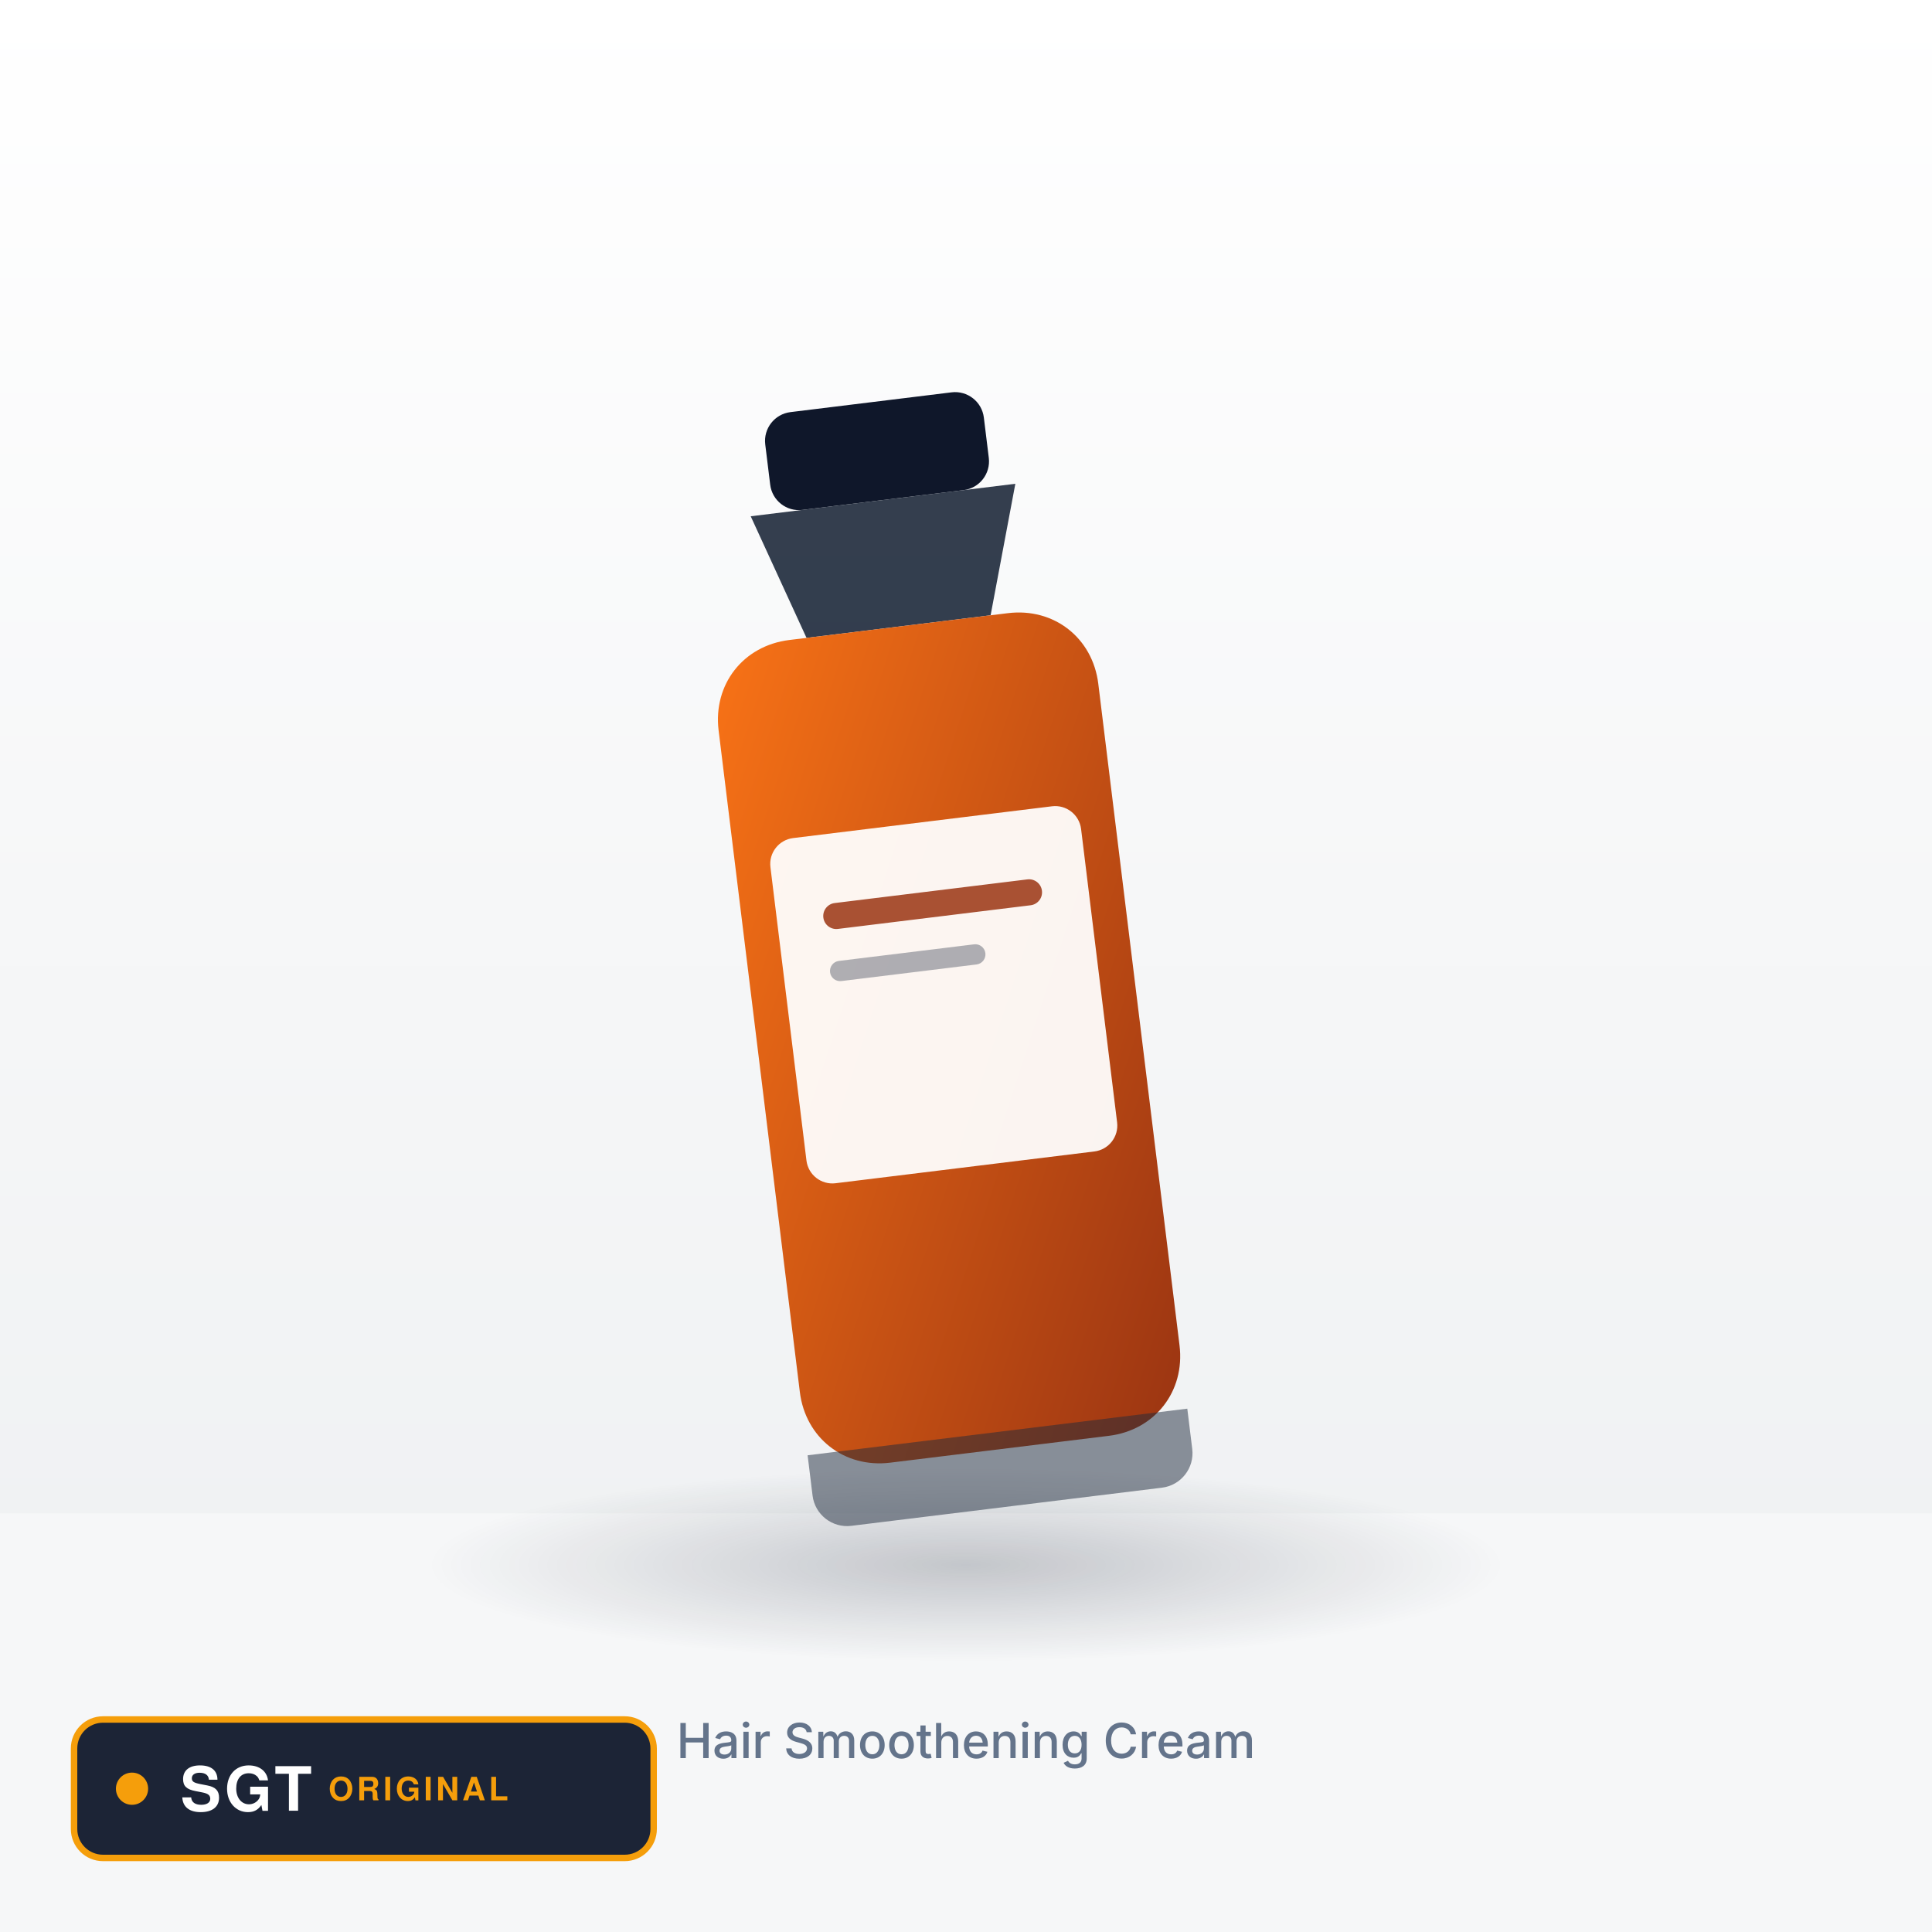
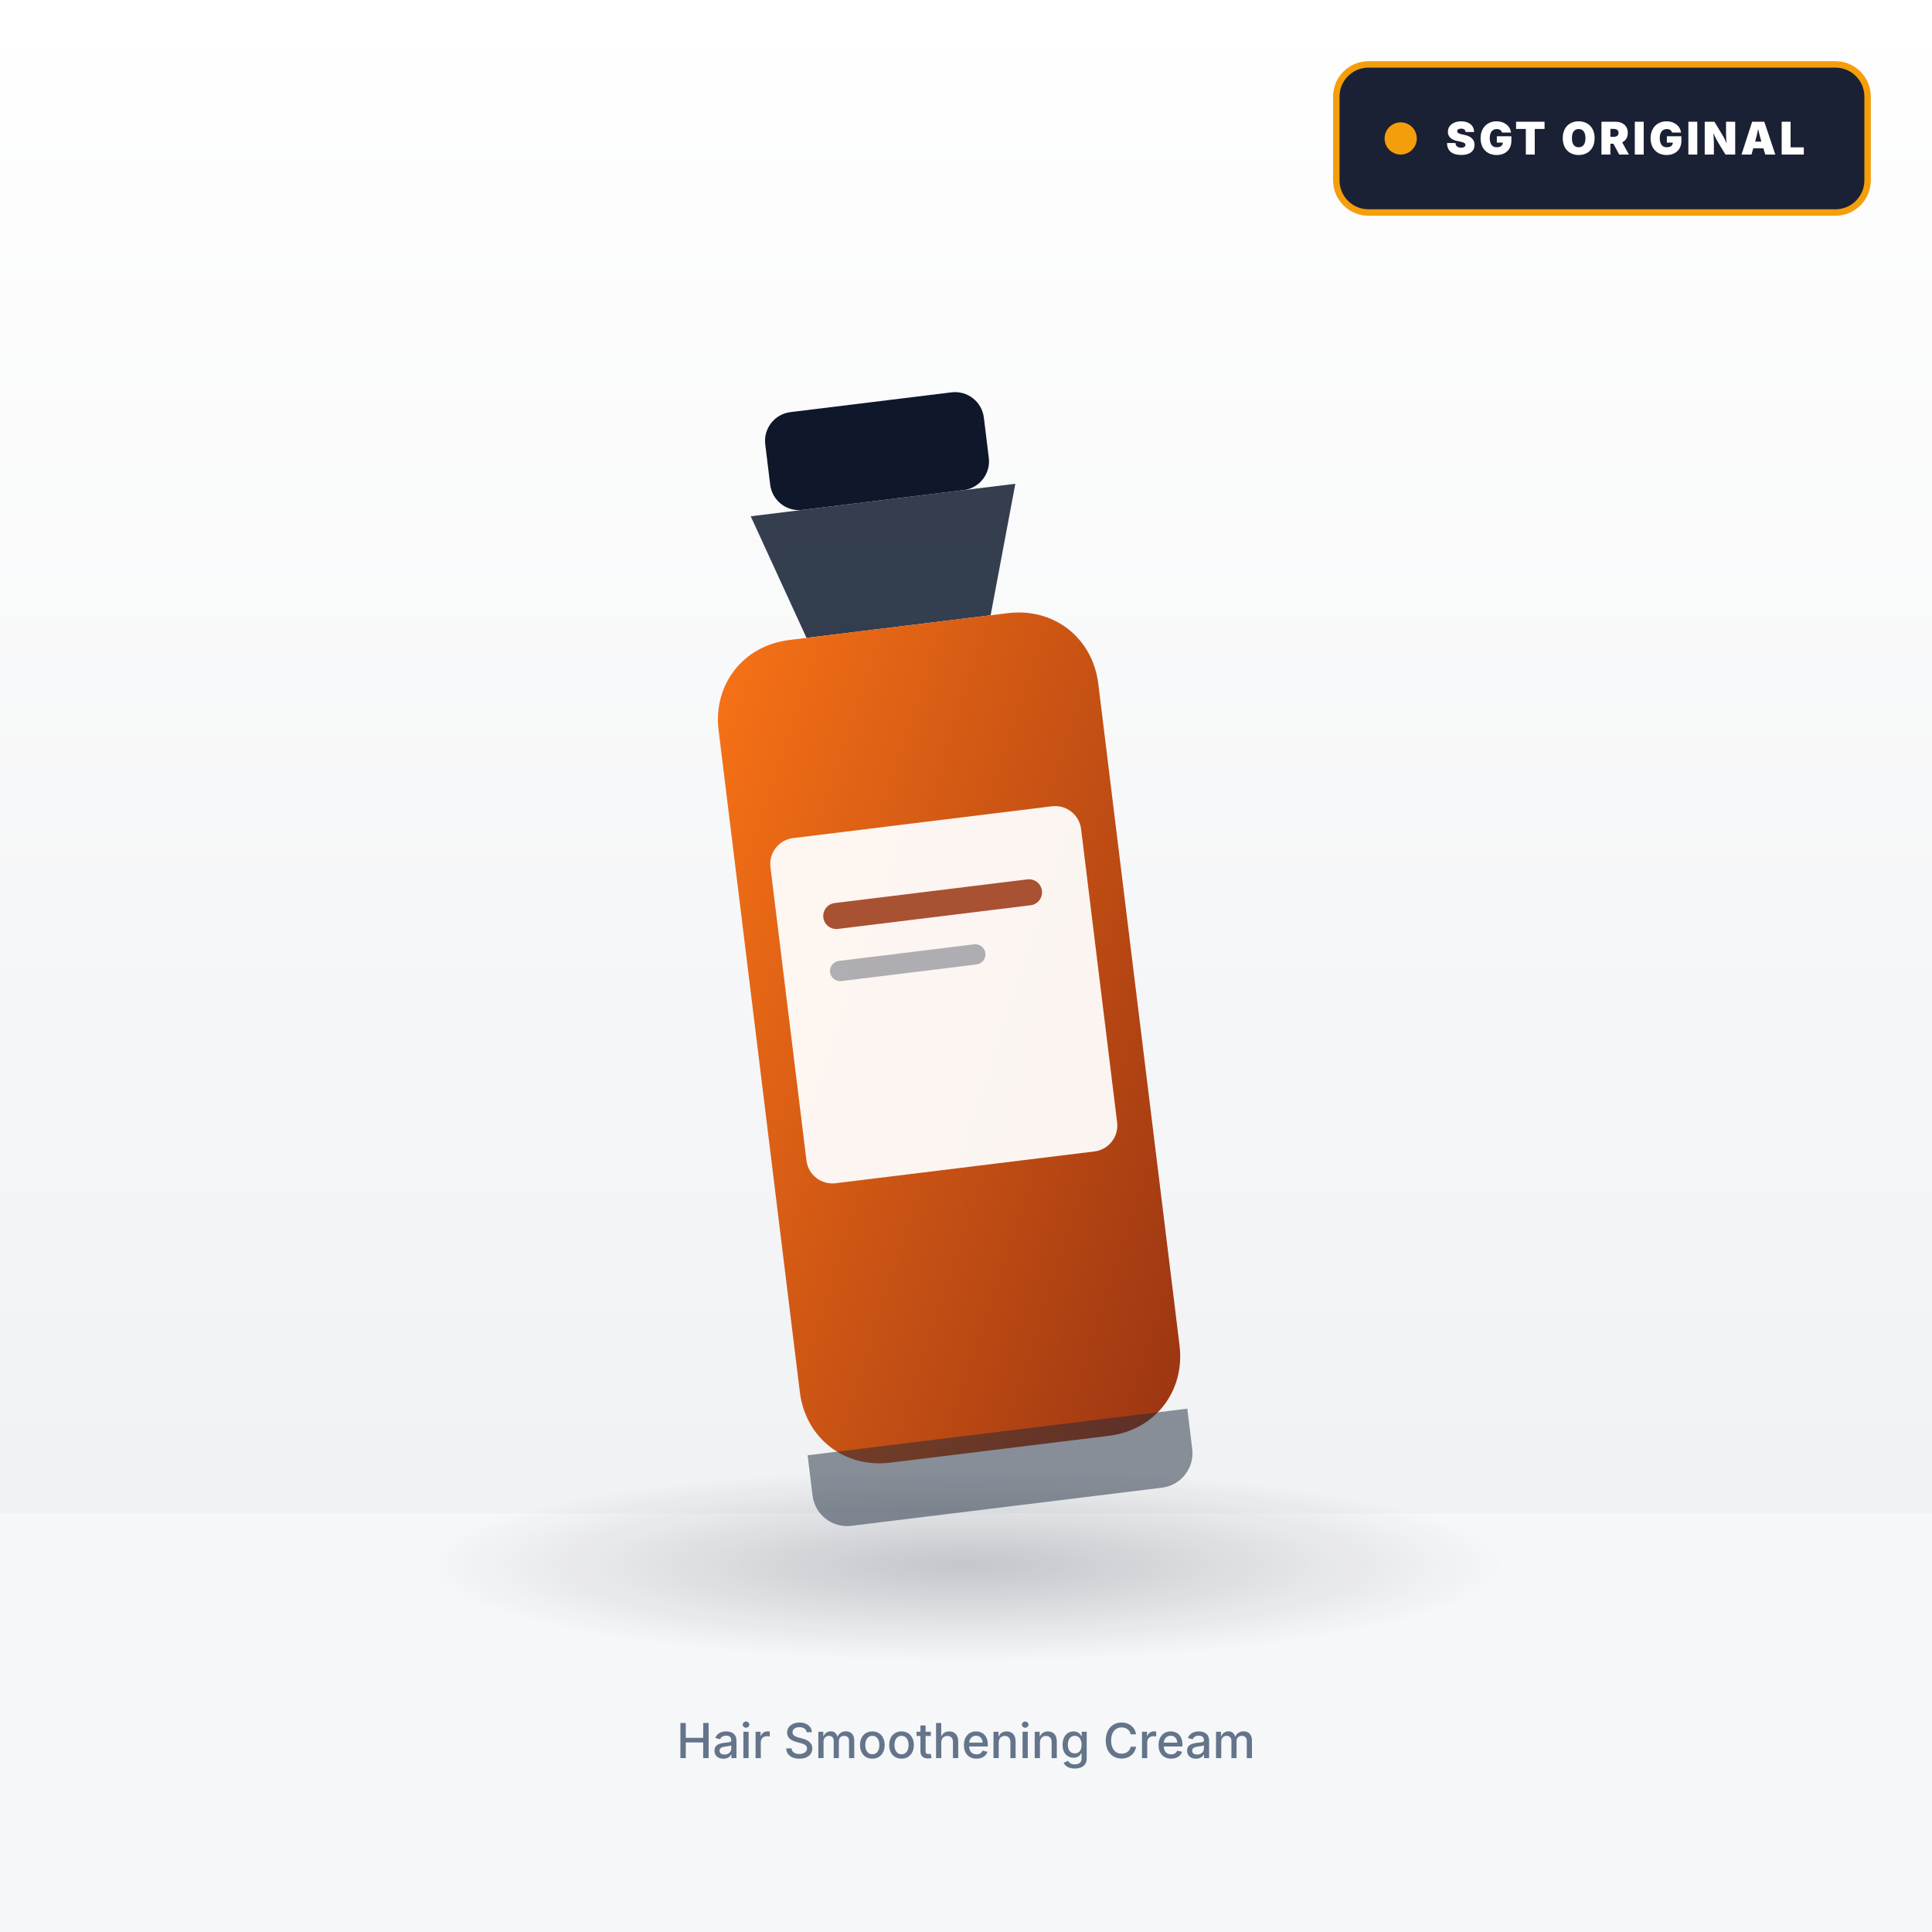
<svg xmlns="http://www.w3.org/2000/svg" viewBox="0 0 600 600" width="600" height="600" role="img" aria-label="Hair Smoothening Cream — Hair Color &amp; Treatment">
  <defs>
    <linearGradient id="bg" x1="0" y1="0" x2="0" y2="1">
      <stop offset="0%" stop-color="#ffffff" />
      <stop offset="100%" stop-color="#eceef0" />
    </linearGradient>
    <linearGradient id="body" x1="0" y1="0" x2="1" y2="1">
      <stop offset="0%" stop-color="#f97316" />
      <stop offset="100%" stop-color="#9a3412" />
    </linearGradient>
    <linearGradient id="stroke" x1="0" y1="0" x2="1" y2="1">
      <stop offset="0%" stop-color="#f97316" />
      <stop offset="100%" stop-color="#9a3412" />
    </linearGradient>
    <radialGradient id="shadow" cx="50%" cy="50%">
      <stop offset="0%" stop-color="#0f172a" stop-opacity="0.22" />
      <stop offset="100%" stop-color="#0f172a" stop-opacity="0" />
    </radialGradient>
  </defs>
  <rect width="600" height="600" fill="url(#bg)" />
  <rect y="470" width="600" height="130" fill="#f6f7f8" />
  <ellipse cx="300" cy="486" rx="168" ry="30" fill="url(#shadow)" />
  <g transform="translate(292 300) rotate(-7) scale(0.9) translate(-300 -300)">
    <rect x="262" y="104" width="76" height="34" rx="10" fill="#0f172a" />
    <path d="M254 138h92l-14 44H268z" fill="#1e293b" opacity="0.9" />
    <path d="M262 182h76c16 0 28 12 28 28v230c0 16-12 28-28 28h-76c-16 0-28-12-28-28V210c0-16 12-28 28-28z" fill="url(#body)" />
    <rect x="246" y="250" width="108" height="120" rx="9" fill="#ffffff" opacity="0.94" />
    <rect x="262" y="274" width="76" height="9" rx="4.5" fill="#9a3412" opacity="0.85" />
    <rect x="262" y="294" width="54" height="7" rx="3.5" fill="#1e293b" opacity="0.35" />
    <path d="M234 462h132v14a12 12 0 0 1-12 12H246a12 12 0 0 1-12-12z" fill="#1e293b" opacity="0.5" />
  </g>
  <text x="300" y="546" font-family="ui-sans-serif,system-ui,-apple-system,sans-serif" font-size="15" font-weight="500" fill="#64748b" text-anchor="middle">Hair Smoothening Cream</text>
-   <g id="sgt-brand-tag">
-     <rect x="23" y="534" width="180" height="43" rx="9" fill="#0f172a" fill-opacity="0.94" stroke="#f59e0b" stroke-width="2" />
-     <circle cx="41" cy="555.5" r="5" fill="#f59e0b" />
-     <text x="56" y="562.34" fill="#ffffff" font-family="Helvetica Neue, Helvetica, Arial, sans-serif" font-weight="700" font-size="19" letter-spacing="1.14">SGT</text>
-     <text x="102" y="559.1" fill="#f59e0b" font-family="Helvetica Neue, Helvetica, Arial, sans-serif" font-weight="600" font-size="10" letter-spacing="1.00">ORIGINAL</text>
+   <g id="sgt-brand-tag" transform="translate(415, 20)">
+     <rect x="0" y="0" width="165" height="46" rx="10" fill="#0f172a" fill-opacity="0.95" stroke="#f59e0b" stroke-width="2" />
+     <circle cx="20" cy="23" r="5" fill="#f59e0b" />
+     <text x="34" y="28" font-family="system-ui, -apple-system, sans-serif" font-weight="900" font-size="14" fill="#ffffff" letter-spacing="1">SGT ORIGINAL</text>
  </g>
</svg>
